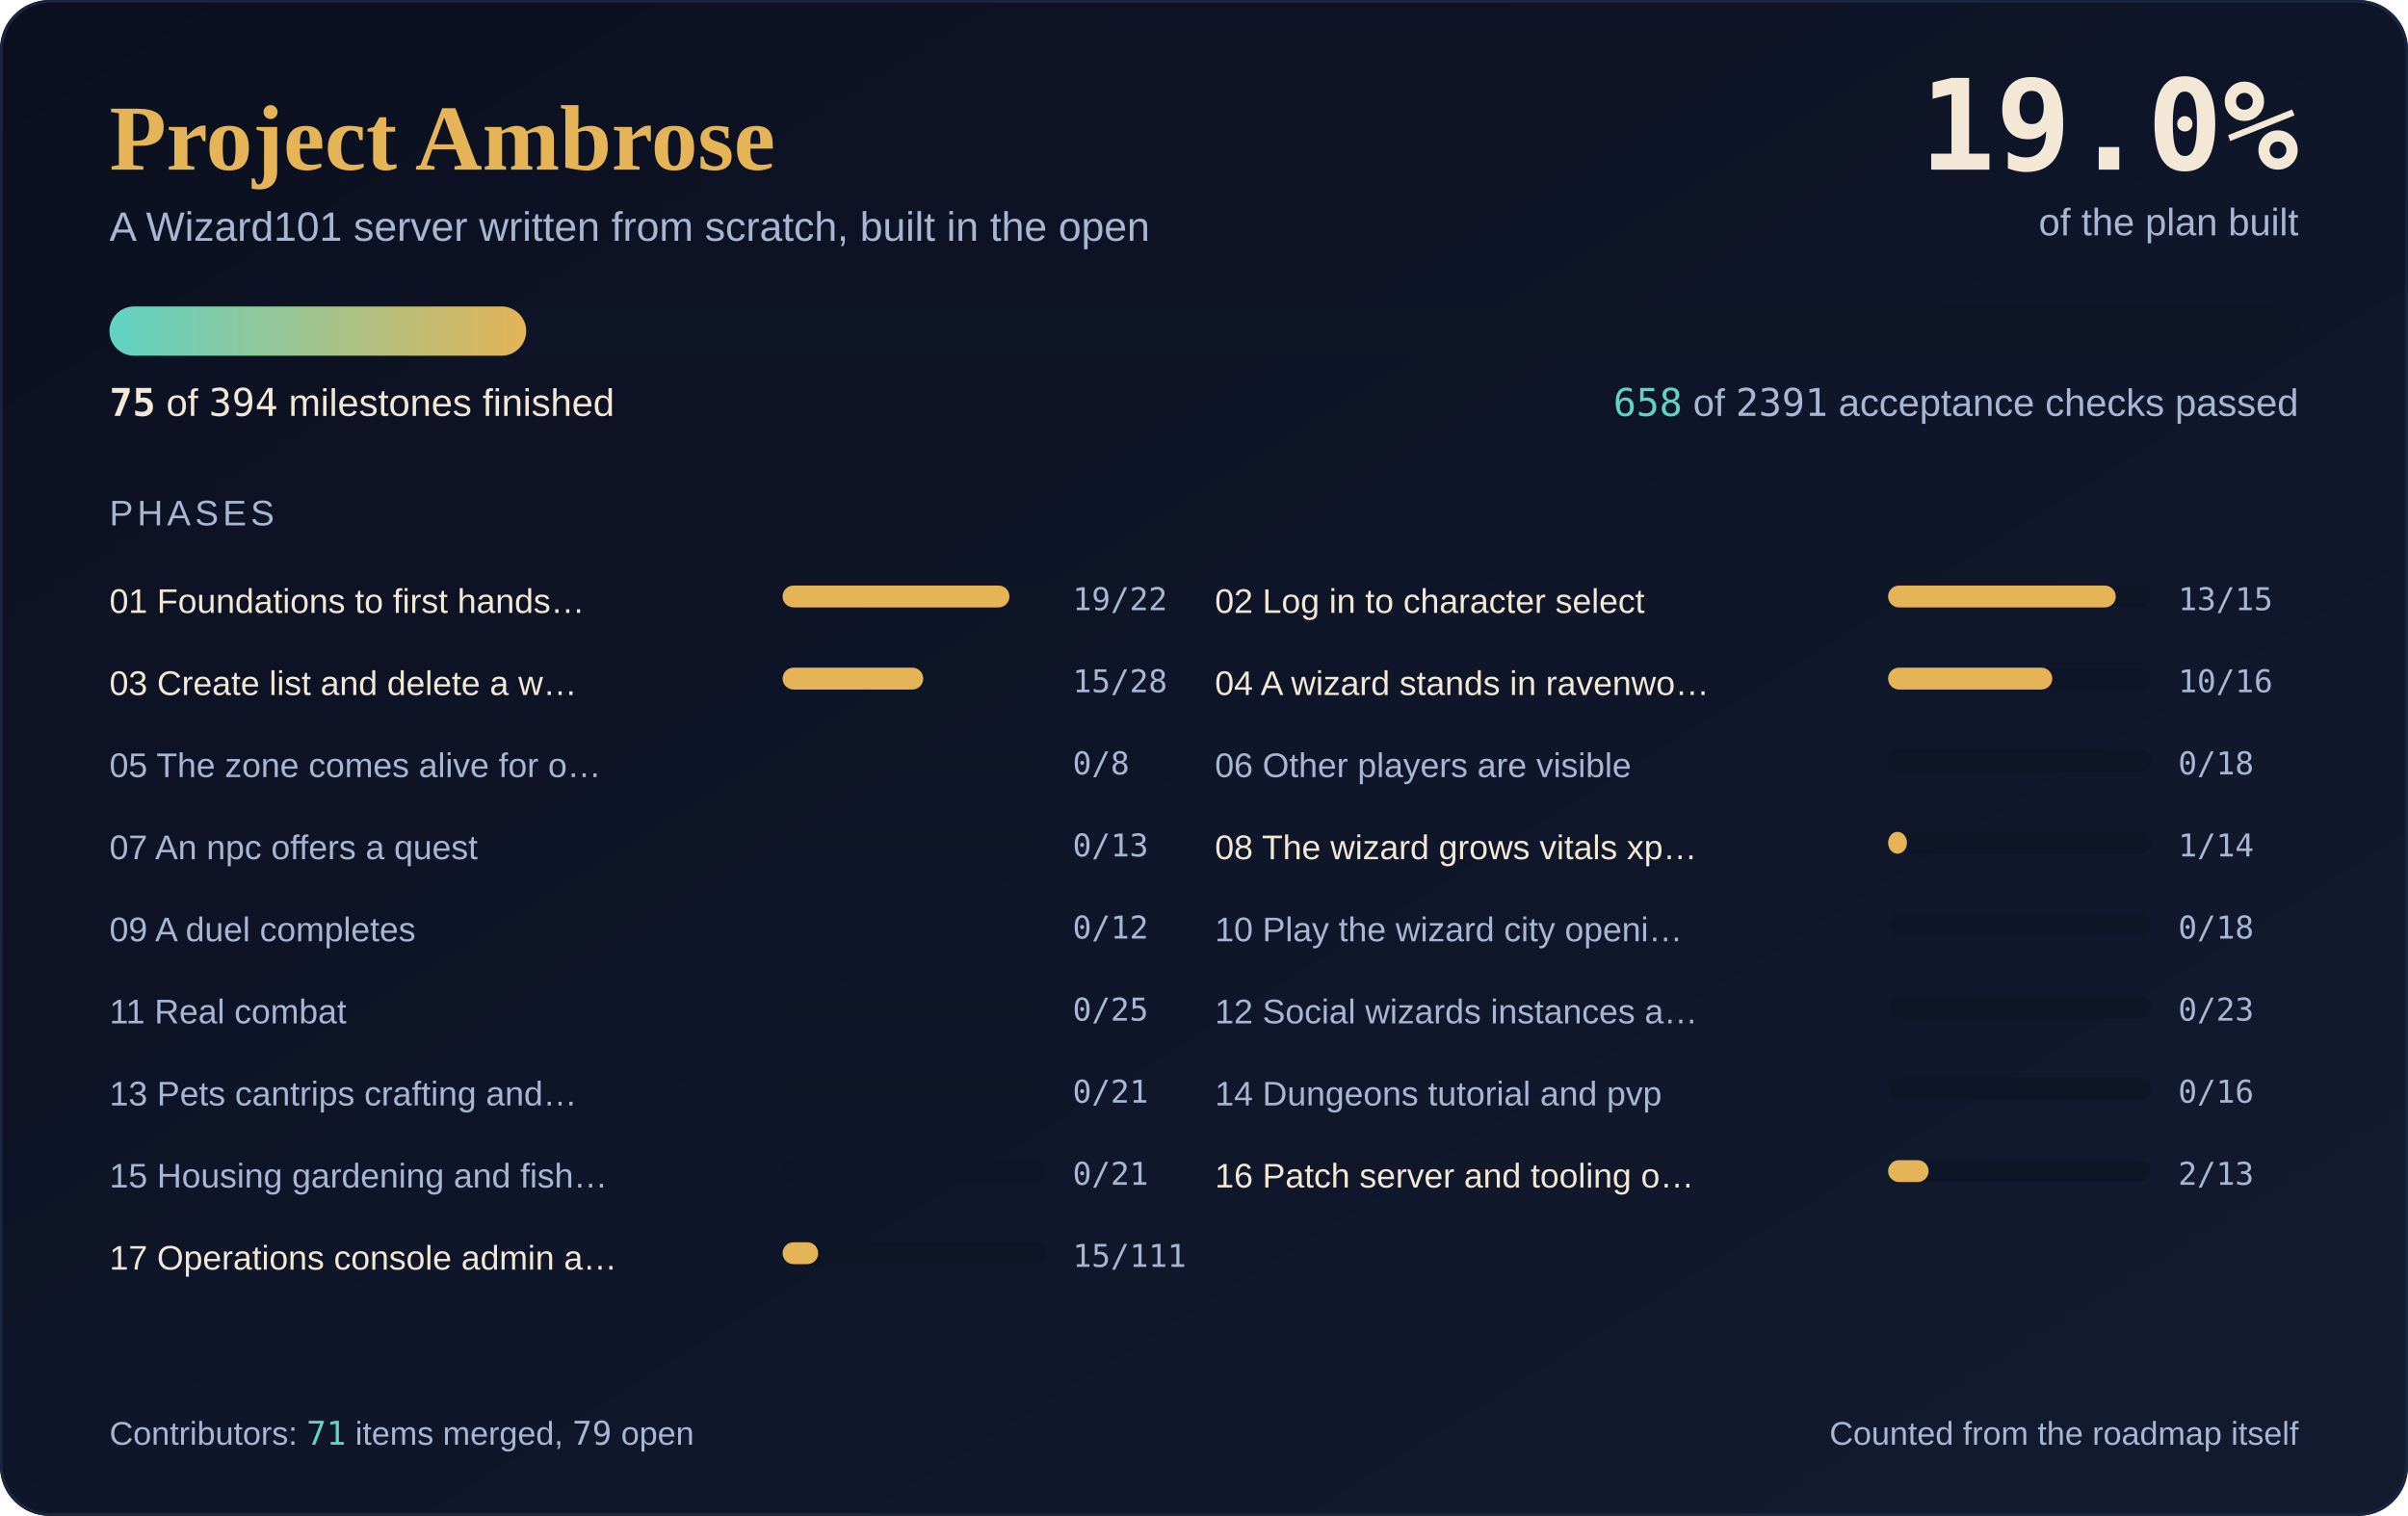
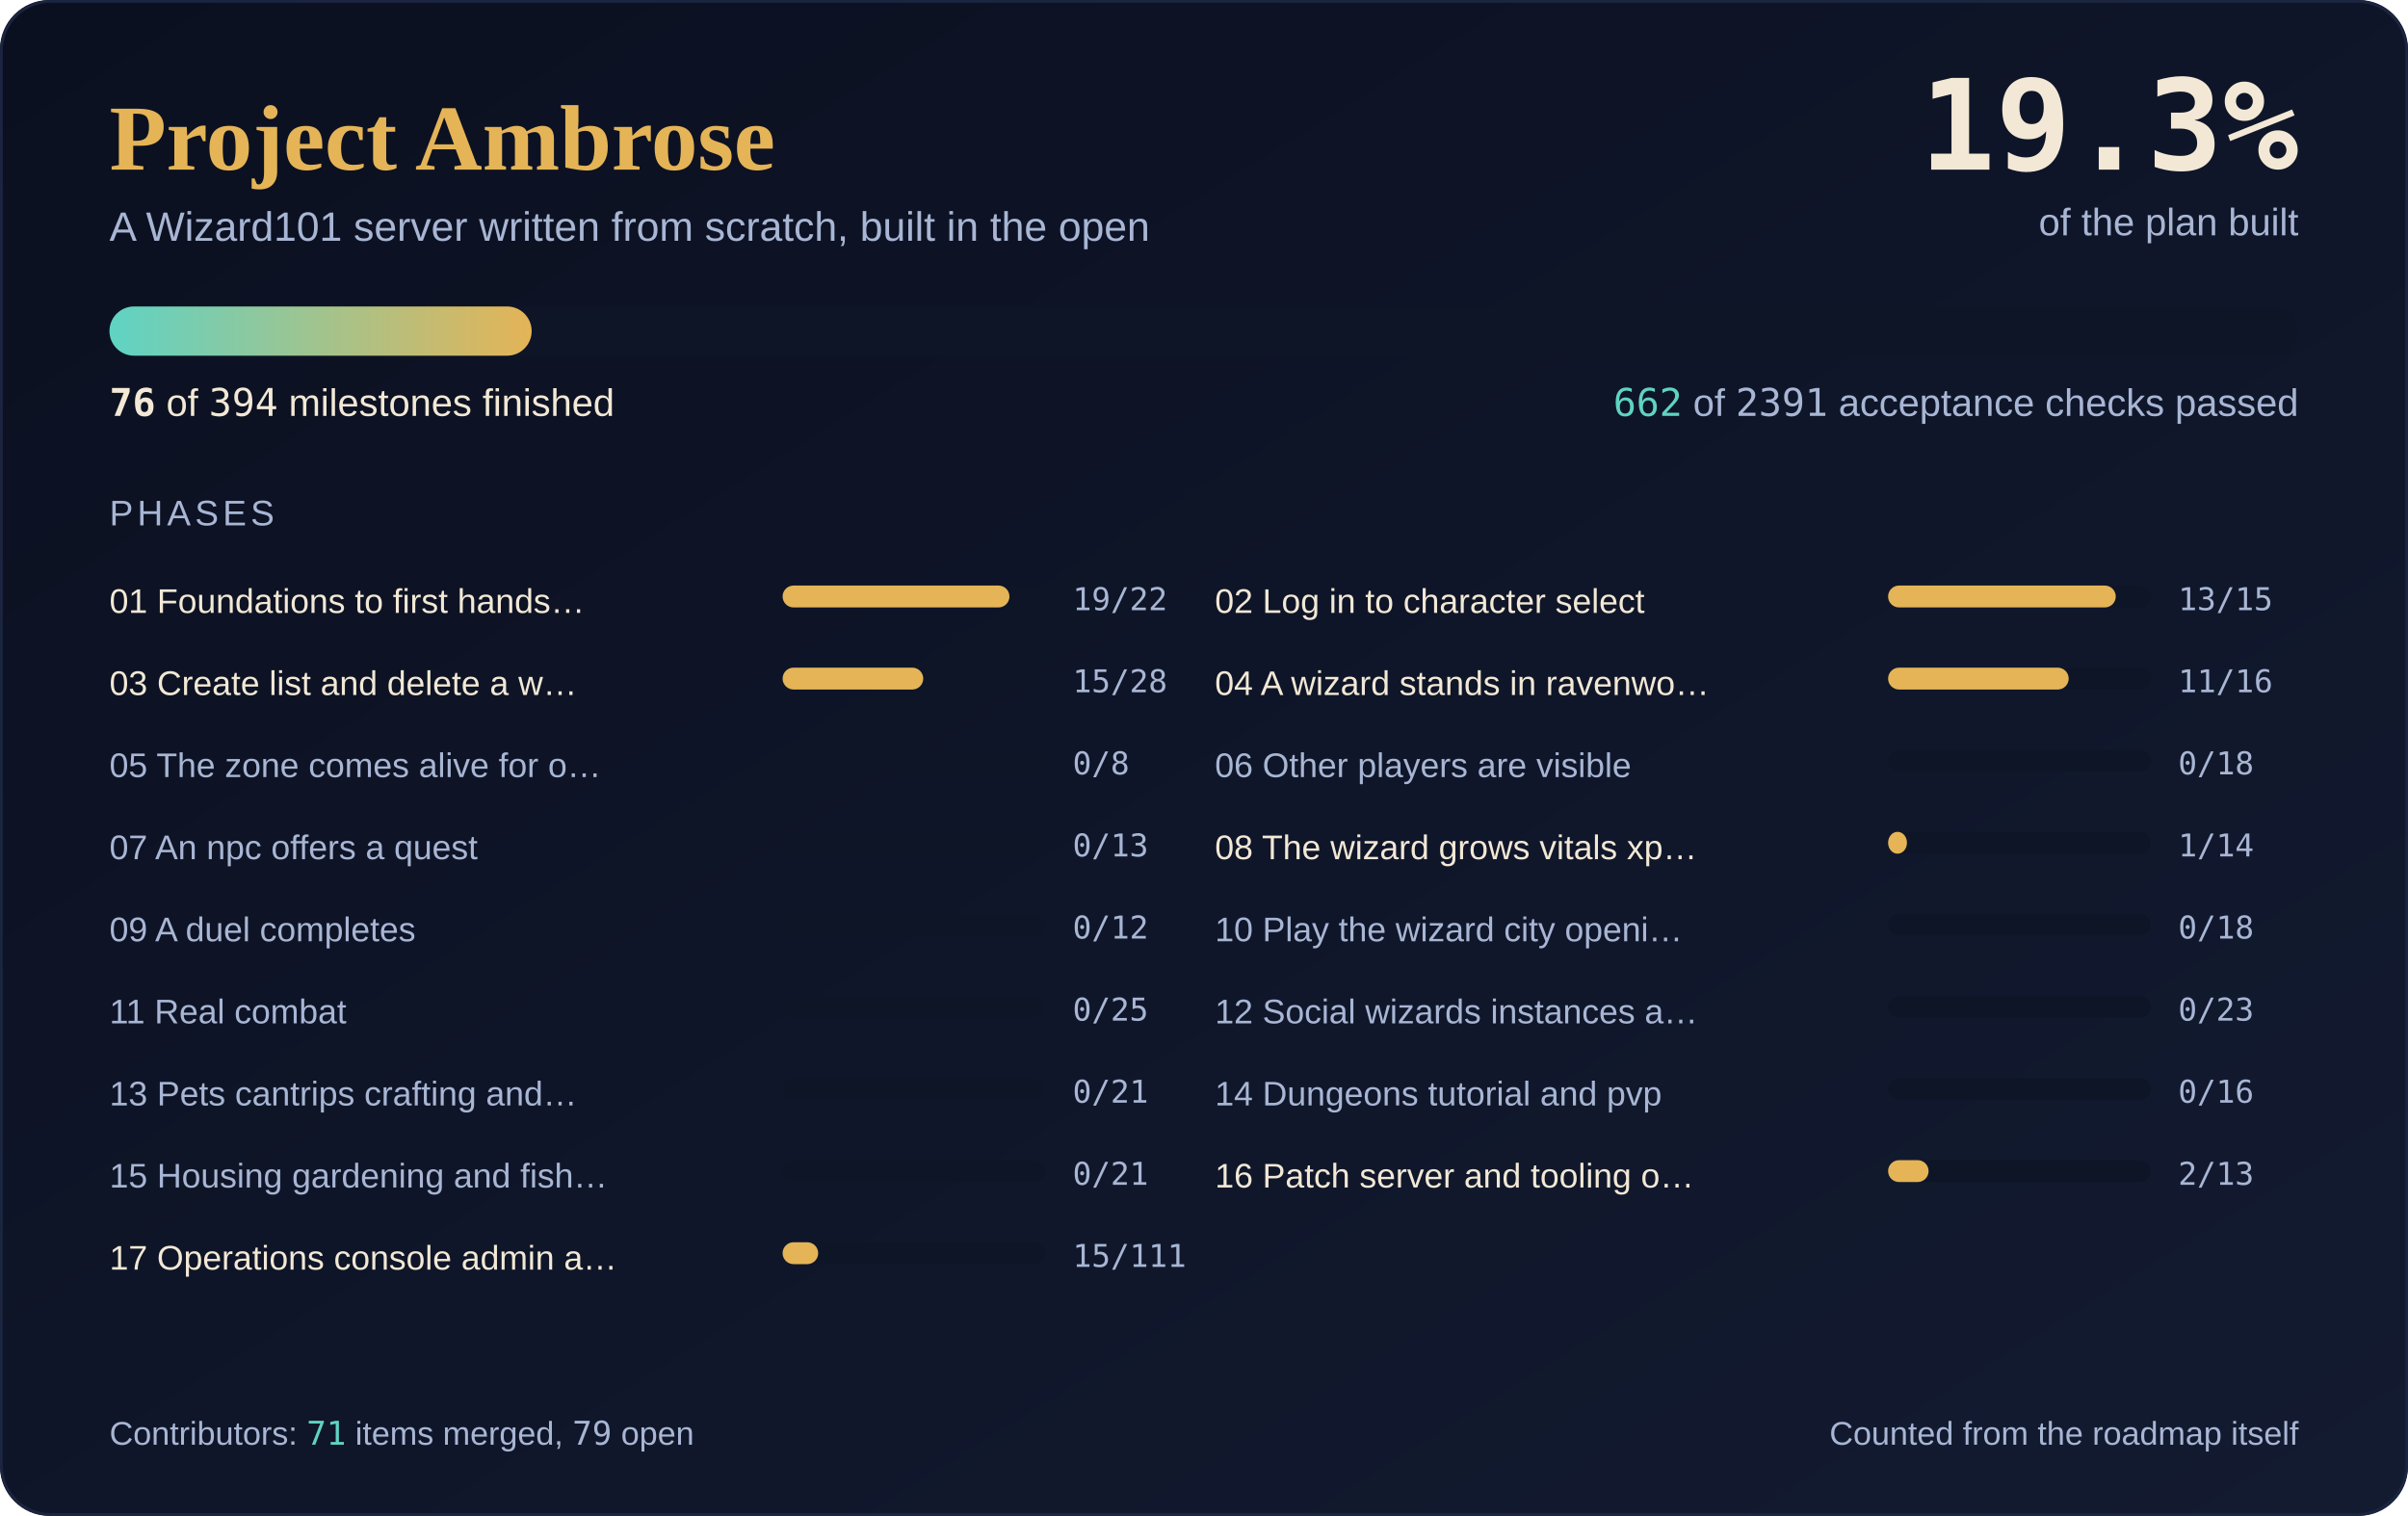
- <svg xmlns="http://www.w3.org/2000/svg" width="880" height="554" viewBox="0 0 880 554" role="img" aria-label="Project Ambrose progress: 75 of 394 milestones complete, 19.0 percent">
+ <svg xmlns="http://www.w3.org/2000/svg" width="880" height="554" viewBox="0 0 880 554" role="img" aria-label="Project Ambrose progress: 76 of 394 milestones complete, 19.3 percent">
  <defs>
    <linearGradient id="sky" x1="0" y1="0" x2="1" y2="1">
      <stop offset="0" stop-color="#0B1020" />
      <stop offset="1" stop-color="#131B31" />
    </linearGradient>
    <linearGradient id="fill" x1="0" y1="0" x2="1" y2="0">
      <stop offset="0" stop-color="#5FD3C4" />
      <stop offset="1" stop-color="#E4B457" />
    </linearGradient>
  </defs>
  <rect width="880" height="554" rx="18" fill="url(#sky)" />
  <rect x="0.5" y="0.5" width="879" height="553" rx="18" fill="none" stroke="#1B2540" />
  <text x="40" y="62" font-family="'Cormorant Garamond', Georgia, 'Times New Roman', serif" font-size="34" font-weight="600" fill="#E4B457">Project Ambrose</text>
  <text x="40" y="88" font-family="Karla, 'Segoe UI', 'Helvetica Neue', Arial, sans-serif" font-size="15" fill="#A8B6D4">A Wizard101 server written from scratch, built in the open</text>
-   <text x="840" y="62" text-anchor="end" font-family="'JetBrains Mono', Consolas, 'DejaVu Sans Mono', monospace" font-size="46" font-weight="700" fill="#F2E8D5">19.0%</text>
+   <text x="840" y="62" text-anchor="end" font-family="'JetBrains Mono', Consolas, 'DejaVu Sans Mono', monospace" font-size="46" font-weight="700" fill="#F2E8D5">19.3%</text>
  <text x="840" y="86" text-anchor="end" font-family="Karla, 'Segoe UI', 'Helvetica Neue', Arial, sans-serif" font-size="14" fill="#A8B6D4">of the plan built</text>
  <rect x="40" y="112" width="800" height="18" rx="9.0" fill="#0E1527" />
-   <rect x="40" y="112" width="152.3" height="18" rx="9.0" fill="url(#fill)" />
+   <rect x="40" y="112" width="154.3" height="18" rx="9.0" fill="url(#fill)" />
  <text x="40" y="152" font-family="Karla, 'Segoe UI', 'Helvetica Neue', Arial, sans-serif" font-size="14" fill="#F2E8D5">
-     <tspan font-family="'JetBrains Mono', Consolas, 'DejaVu Sans Mono', monospace" font-weight="700">75</tspan> of <tspan font-family="'JetBrains Mono', Consolas, 'DejaVu Sans Mono', monospace">394</tspan> milestones finished</text>
+     <tspan font-family="'JetBrains Mono', Consolas, 'DejaVu Sans Mono', monospace" font-weight="700">76</tspan> of <tspan font-family="'JetBrains Mono', Consolas, 'DejaVu Sans Mono', monospace">394</tspan> milestones finished</text>
  <text x="840" y="152" text-anchor="end" font-family="Karla, 'Segoe UI', 'Helvetica Neue', Arial, sans-serif" font-size="14" fill="#A8B6D4">
-     <tspan font-family="'JetBrains Mono', Consolas, 'DejaVu Sans Mono', monospace" fill="#5FD3C4">658</tspan> of <tspan font-family="'JetBrains Mono', Consolas, 'DejaVu Sans Mono', monospace">2391</tspan> acceptance checks passed</text>
+     <tspan font-family="'JetBrains Mono', Consolas, 'DejaVu Sans Mono', monospace" fill="#5FD3C4">662</tspan> of <tspan font-family="'JetBrains Mono', Consolas, 'DejaVu Sans Mono', monospace">2391</tspan> acceptance checks passed</text>
  <text x="40" y="192" font-family="Karla, 'Segoe UI', 'Helvetica Neue', Arial, sans-serif" font-size="13" fill="#A8B6D4" letter-spacing="1.5">PHASES</text>
  <text x="40" y="224" font-family="Karla, 'Segoe UI', 'Helvetica Neue', Arial, sans-serif" font-size="12.5" fill="#F2E8D5">01 Foundations to first hands…</text>
  <rect x="286" y="214" width="96" height="8" rx="4.0" fill="#0E1527" />
  <rect x="286" y="214" width="82.9" height="8" rx="4.0" fill="#E4B457" />
  <text x="392" y="223" font-family="'JetBrains Mono', Consolas, 'DejaVu Sans Mono', monospace" font-size="11.5" fill="#A8B6D4">19/22</text>
  <text x="444" y="224" font-family="Karla, 'Segoe UI', 'Helvetica Neue', Arial, sans-serif" font-size="12.5" fill="#F2E8D5">02 Log in to character select</text>
  <rect x="690" y="214" width="96" height="8" rx="4.0" fill="#0E1527" />
  <rect x="690" y="214" width="83.2" height="8" rx="4.0" fill="#E4B457" />
  <text x="796" y="223" font-family="'JetBrains Mono', Consolas, 'DejaVu Sans Mono', monospace" font-size="11.5" fill="#A8B6D4">13/15</text>
  <text x="40" y="254" font-family="Karla, 'Segoe UI', 'Helvetica Neue', Arial, sans-serif" font-size="12.5" fill="#F2E8D5">03 Create list and delete a w…</text>
  <rect x="286" y="244" width="96" height="8" rx="4.0" fill="#0E1527" />
  <rect x="286" y="244" width="51.4" height="8" rx="4.0" fill="#E4B457" />
  <text x="392" y="253" font-family="'JetBrains Mono', Consolas, 'DejaVu Sans Mono', monospace" font-size="11.5" fill="#A8B6D4">15/28</text>
  <text x="444" y="254" font-family="Karla, 'Segoe UI', 'Helvetica Neue', Arial, sans-serif" font-size="12.5" fill="#F2E8D5">04 A wizard stands in ravenwo…</text>
  <rect x="690" y="244" width="96" height="8" rx="4.0" fill="#0E1527" />
-   <rect x="690" y="244" width="60.0" height="8" rx="4.0" fill="#E4B457" />
-   <text x="796" y="253" font-family="'JetBrains Mono', Consolas, 'DejaVu Sans Mono', monospace" font-size="11.5" fill="#A8B6D4">10/16</text>
+   <rect x="690" y="244" width="66.0" height="8" rx="4.0" fill="#E4B457" />
+   <text x="796" y="253" font-family="'JetBrains Mono', Consolas, 'DejaVu Sans Mono', monospace" font-size="11.5" fill="#A8B6D4">11/16</text>
  <text x="40" y="284" font-family="Karla, 'Segoe UI', 'Helvetica Neue', Arial, sans-serif" font-size="12.5" fill="#A8B6D4">05 The zone comes alive for o…</text>
  <rect x="286" y="274" width="96" height="8" rx="4.0" fill="#0E1527" />
  <text x="392" y="283" font-family="'JetBrains Mono', Consolas, 'DejaVu Sans Mono', monospace" font-size="11.5" fill="#A8B6D4">0/8</text>
  <text x="444" y="284" font-family="Karla, 'Segoe UI', 'Helvetica Neue', Arial, sans-serif" font-size="12.5" fill="#A8B6D4">06 Other players are visible</text>
  <rect x="690" y="274" width="96" height="8" rx="4.0" fill="#0E1527" />
  <text x="796" y="283" font-family="'JetBrains Mono', Consolas, 'DejaVu Sans Mono', monospace" font-size="11.5" fill="#A8B6D4">0/18</text>
  <text x="40" y="314" font-family="Karla, 'Segoe UI', 'Helvetica Neue', Arial, sans-serif" font-size="12.5" fill="#A8B6D4">07 An npc offers a quest</text>
  <rect x="286" y="304" width="96" height="8" rx="4.0" fill="#0E1527" />
  <text x="392" y="313" font-family="'JetBrains Mono', Consolas, 'DejaVu Sans Mono', monospace" font-size="11.5" fill="#A8B6D4">0/13</text>
  <text x="444" y="314" font-family="Karla, 'Segoe UI', 'Helvetica Neue', Arial, sans-serif" font-size="12.5" fill="#F2E8D5">08 The wizard grows vitals xp…</text>
  <rect x="690" y="304" width="96" height="8" rx="4.0" fill="#0E1527" />
  <rect x="690" y="304" width="6.9" height="8" rx="4.0" fill="#E4B457" />
  <text x="796" y="313" font-family="'JetBrains Mono', Consolas, 'DejaVu Sans Mono', monospace" font-size="11.5" fill="#A8B6D4">1/14</text>
  <text x="40" y="344" font-family="Karla, 'Segoe UI', 'Helvetica Neue', Arial, sans-serif" font-size="12.5" fill="#A8B6D4">09 A duel completes</text>
  <rect x="286" y="334" width="96" height="8" rx="4.0" fill="#0E1527" />
  <text x="392" y="343" font-family="'JetBrains Mono', Consolas, 'DejaVu Sans Mono', monospace" font-size="11.5" fill="#A8B6D4">0/12</text>
  <text x="444" y="344" font-family="Karla, 'Segoe UI', 'Helvetica Neue', Arial, sans-serif" font-size="12.5" fill="#A8B6D4">10 Play the wizard city openi…</text>
  <rect x="690" y="334" width="96" height="8" rx="4.0" fill="#0E1527" />
  <text x="796" y="343" font-family="'JetBrains Mono', Consolas, 'DejaVu Sans Mono', monospace" font-size="11.5" fill="#A8B6D4">0/18</text>
  <text x="40" y="374" font-family="Karla, 'Segoe UI', 'Helvetica Neue', Arial, sans-serif" font-size="12.5" fill="#A8B6D4">11 Real combat</text>
  <rect x="286" y="364" width="96" height="8" rx="4.0" fill="#0E1527" />
  <text x="392" y="373" font-family="'JetBrains Mono', Consolas, 'DejaVu Sans Mono', monospace" font-size="11.5" fill="#A8B6D4">0/25</text>
  <text x="444" y="374" font-family="Karla, 'Segoe UI', 'Helvetica Neue', Arial, sans-serif" font-size="12.5" fill="#A8B6D4">12 Social wizards instances a…</text>
  <rect x="690" y="364" width="96" height="8" rx="4.0" fill="#0E1527" />
  <text x="796" y="373" font-family="'JetBrains Mono', Consolas, 'DejaVu Sans Mono', monospace" font-size="11.5" fill="#A8B6D4">0/23</text>
  <text x="40" y="404" font-family="Karla, 'Segoe UI', 'Helvetica Neue', Arial, sans-serif" font-size="12.5" fill="#A8B6D4">13 Pets cantrips crafting and…</text>
  <rect x="286" y="394" width="96" height="8" rx="4.0" fill="#0E1527" />
  <text x="392" y="403" font-family="'JetBrains Mono', Consolas, 'DejaVu Sans Mono', monospace" font-size="11.5" fill="#A8B6D4">0/21</text>
  <text x="444" y="404" font-family="Karla, 'Segoe UI', 'Helvetica Neue', Arial, sans-serif" font-size="12.5" fill="#A8B6D4">14 Dungeons tutorial and pvp</text>
  <rect x="690" y="394" width="96" height="8" rx="4.0" fill="#0E1527" />
  <text x="796" y="403" font-family="'JetBrains Mono', Consolas, 'DejaVu Sans Mono', monospace" font-size="11.5" fill="#A8B6D4">0/16</text>
  <text x="40" y="434" font-family="Karla, 'Segoe UI', 'Helvetica Neue', Arial, sans-serif" font-size="12.5" fill="#A8B6D4">15 Housing gardening and fish…</text>
  <rect x="286" y="424" width="96" height="8" rx="4.0" fill="#0E1527" />
  <text x="392" y="433" font-family="'JetBrains Mono', Consolas, 'DejaVu Sans Mono', monospace" font-size="11.5" fill="#A8B6D4">0/21</text>
  <text x="444" y="434" font-family="Karla, 'Segoe UI', 'Helvetica Neue', Arial, sans-serif" font-size="12.5" fill="#F2E8D5">16 Patch server and tooling o…</text>
  <rect x="690" y="424" width="96" height="8" rx="4.0" fill="#0E1527" />
  <rect x="690" y="424" width="14.8" height="8" rx="4.0" fill="#E4B457" />
  <text x="796" y="433" font-family="'JetBrains Mono', Consolas, 'DejaVu Sans Mono', monospace" font-size="11.5" fill="#A8B6D4">2/13</text>
  <text x="40" y="464" font-family="Karla, 'Segoe UI', 'Helvetica Neue', Arial, sans-serif" font-size="12.5" fill="#F2E8D5">17 Operations console admin a…</text>
  <rect x="286" y="454" width="96" height="8" rx="4.0" fill="#0E1527" />
  <rect x="286" y="454" width="13.0" height="8" rx="4.0" fill="#E4B457" />
  <text x="392" y="463" font-family="'JetBrains Mono', Consolas, 'DejaVu Sans Mono', monospace" font-size="11.5" fill="#A8B6D4">15/111</text>
  <text x="40" y="528" font-family="Karla, 'Segoe UI', 'Helvetica Neue', Arial, sans-serif" font-size="12" fill="#A8B6D4">Contributors: <tspan font-family="'JetBrains Mono', Consolas, 'DejaVu Sans Mono', monospace" fill="#5FD3C4">71</tspan> items merged, <tspan font-family="'JetBrains Mono', Consolas, 'DejaVu Sans Mono', monospace">79</tspan> open</text>
  <text x="840" y="528" text-anchor="end" font-family="Karla, 'Segoe UI', 'Helvetica Neue', Arial, sans-serif" font-size="12" fill="#A8B6D4">Counted from the roadmap itself</text>
</svg>
